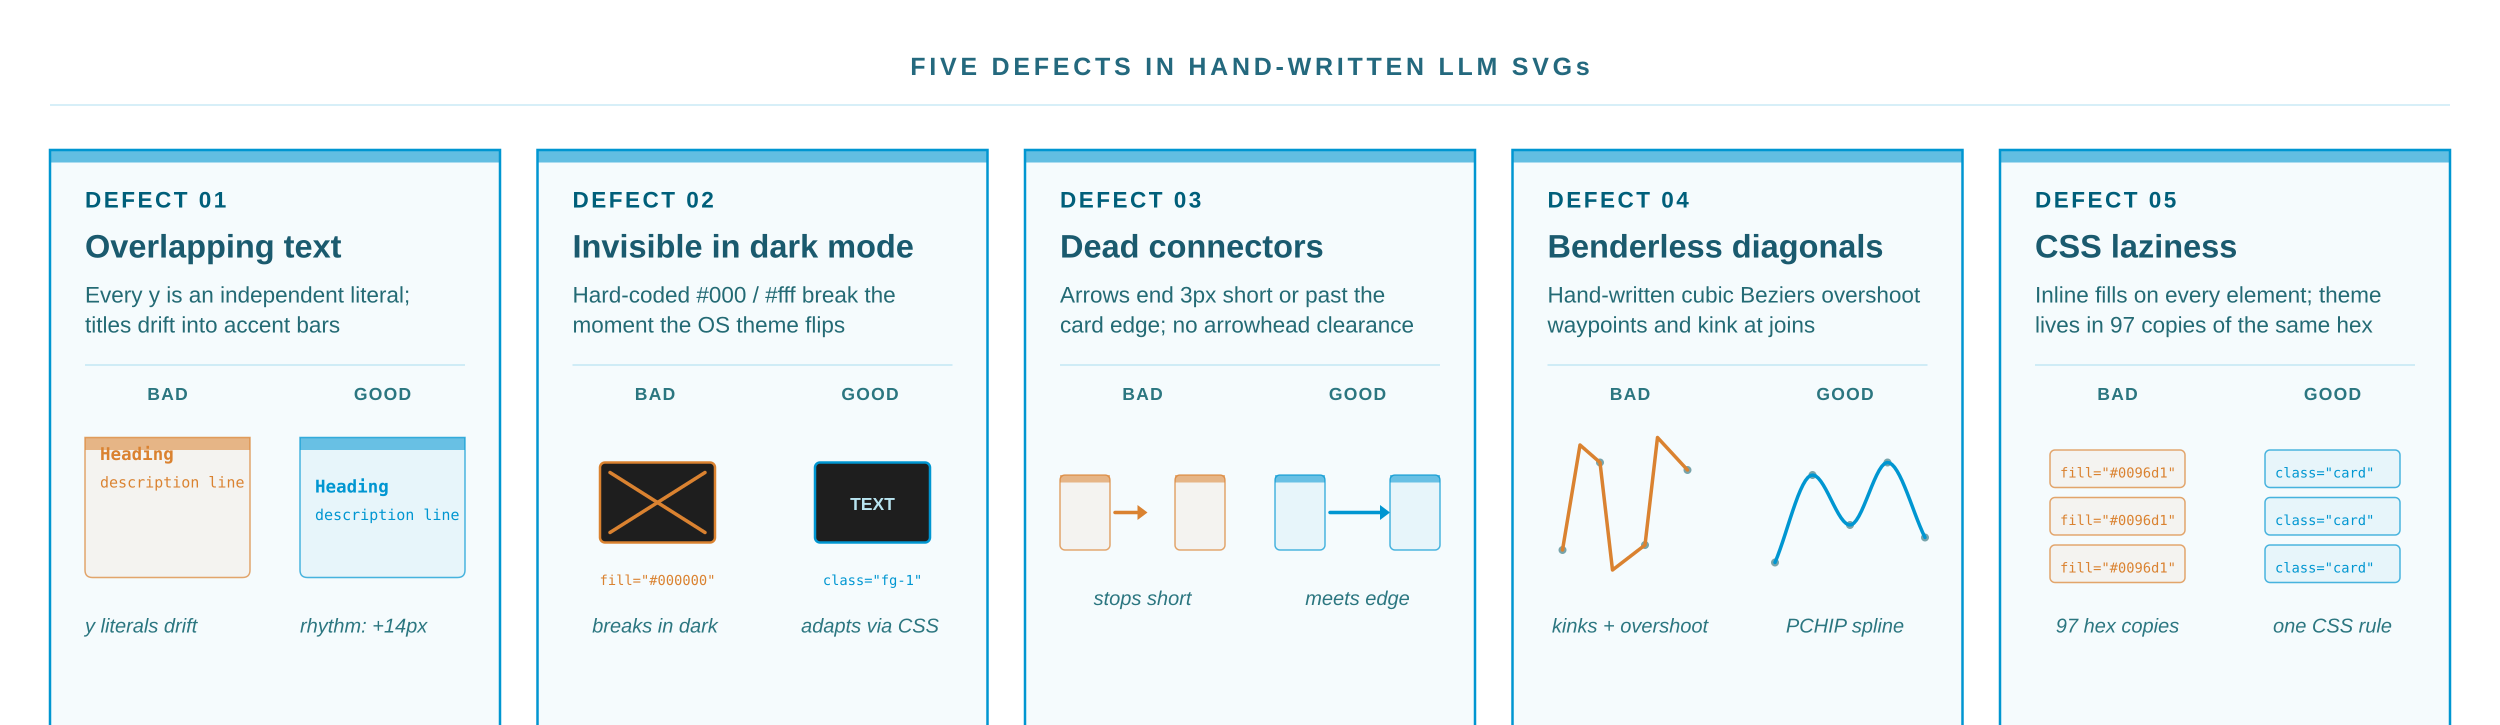
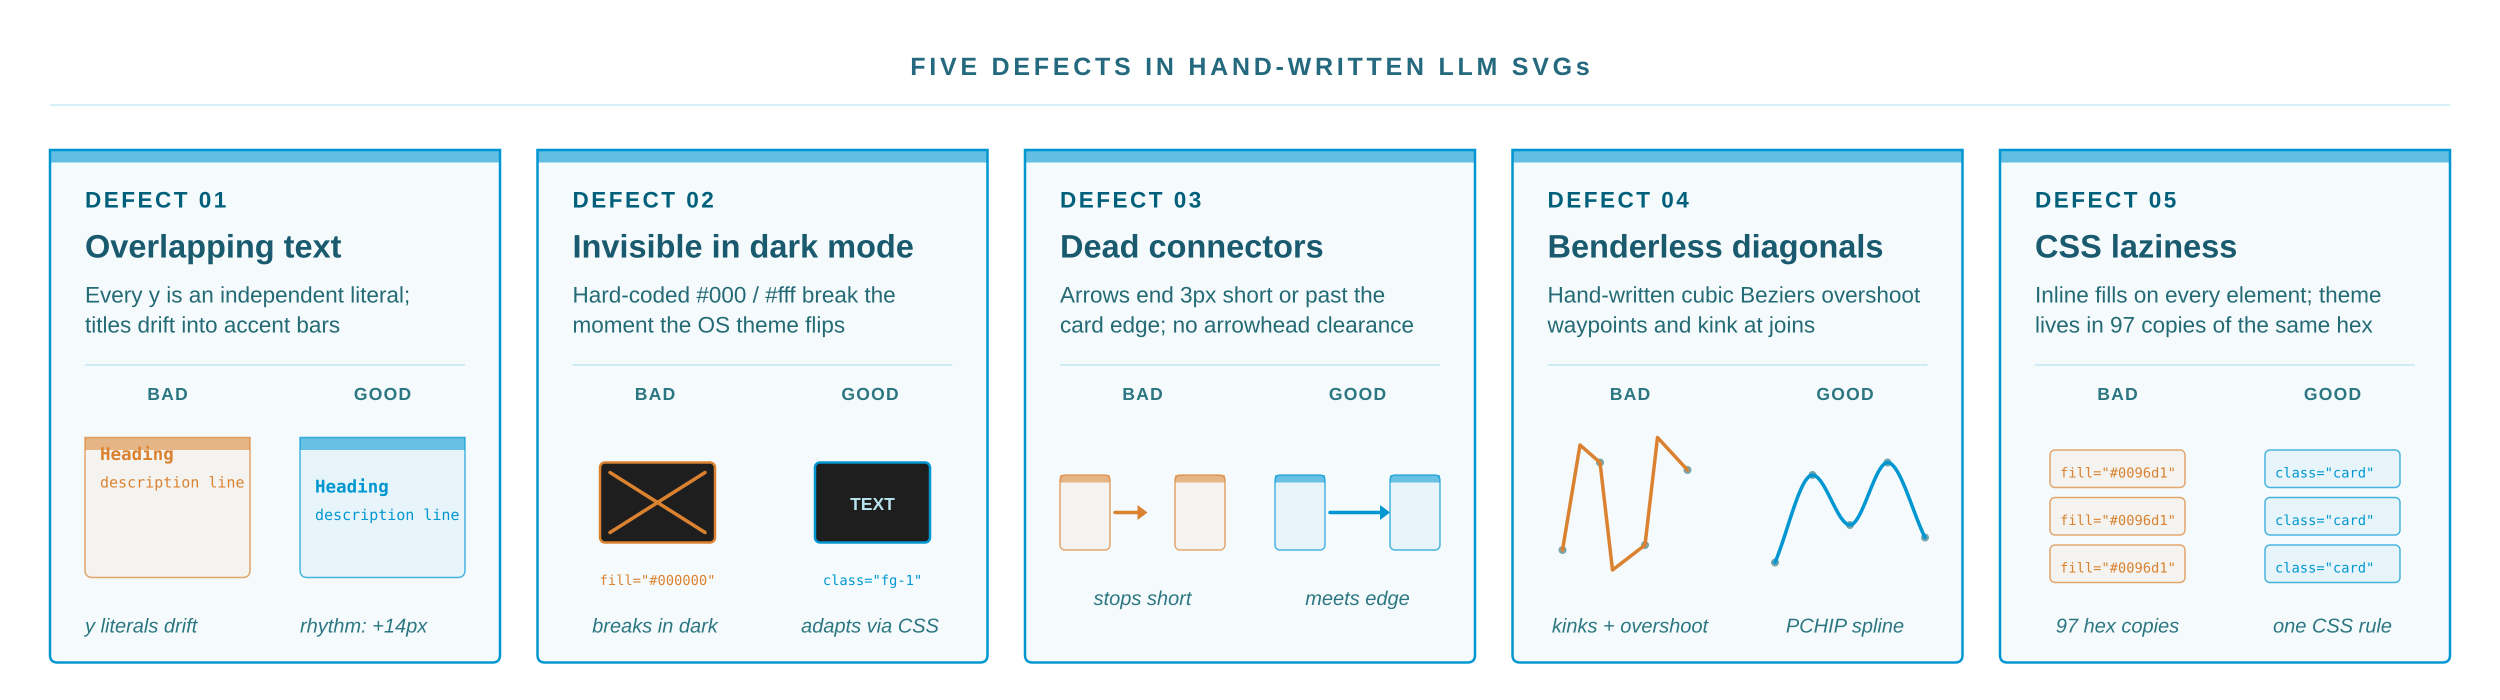
- <svg xmlns="http://www.w3.org/2000/svg" viewBox="0 0 1000 290">
+ <svg xmlns="http://www.w3.org/2000/svg" viewBox="0 0 1000 280">
  <style>
    .fg-1 { fill: #1a5a6e; }
    .fg-2 { fill: #24697e; }
    .fg-3 { fill: #236a74; }
    .fg-4 { fill: #2b7680; }
    .accent-1 { fill: #005f7a; }
    .accent-2 { fill: #7a4a15; }
    .card-body   { fill: #0096d1; fill-opacity: 0.04; }
    .card-stroke { fill: none; stroke: #0096d1; stroke-width: 1; }
    .accent-bar  { fill: #0096d1; opacity: 0.6; }
    .divider     { fill: none; stroke: #0096d1; stroke-width: 0.5; opacity: 0.25; }
    .eyebrow     { fill: #005f7a; font-family: Segoe UI, Arial, sans-serif; font-size: 9px; font-weight: 600; letter-spacing: 1px; }
    .title       { fill: #1a5a6e; font-family: Segoe UI, Arial, sans-serif; font-size: 13px; font-weight: 700; }
    .desc        { fill: #236a74; font-family: Segoe UI, Arial, sans-serif; font-size: 9px; }
    .minilabel   { fill: #2b7680; font-family: Segoe UI, Arial, sans-serif; font-size: 7px; font-weight: 600; letter-spacing: 0.5px; }
    .schem-good  { fill: none; stroke: #0096d1; stroke-width: 1.4; stroke-linejoin: round; stroke-linecap: round; }
    .schem-good-fill { fill: #0096d1; }
    .schem-bad   { fill: none; stroke: #da8230; stroke-width: 1.4; stroke-linejoin: round; stroke-linecap: round; }
    .schem-bad-fill  { fill: #da8230; }
    .schem-muted { fill: none; stroke: #236a74; stroke-width: 0.8; opacity: 0.55; }
    .schem-muted-fill { fill: #236a74; opacity: 0.6; }
    .mini-card-body   { fill: #0096d1; fill-opacity: 0.06; }
    .mini-card-stroke { fill: none; stroke: #0096d1; stroke-width: 0.6; opacity: 0.7; }
    .mini-card-bar    { fill: #0096d1; opacity: 0.55; }
    .mini-card-body-bad   { fill: #da8230; fill-opacity: 0.06; }
    .mini-card-stroke-bad { fill: none; stroke: #da8230; stroke-width: 0.6; opacity: 0.7; }
    .mini-card-bar-bad    { fill: #da8230; opacity: 0.55; }
    .inline-hex-text  { fill: #da8230; font-family: monospace; font-size: 5.5px; }
    .class-text       { fill: #0096d1; font-family: monospace; font-size: 5.5px; }
    .dark-bg-fill     { fill: #1e1e1e; }
    .invisible-text   { fill: #1e1e1e; font-family: Segoe UI, Arial, sans-serif; font-size: 7px; font-weight: 700; }
    .visible-text     { fill: #b8e4f0; font-family: Segoe UI, Arial, sans-serif; font-size: 7px; font-weight: 700; }
    .footnote    { fill: #2b7680; font-family: Segoe UI, Arial, sans-serif; font-size: 8px; font-style: italic; }
    .header      { fill: #24697e; font-family: Segoe UI, Arial, sans-serif; font-size: 10px; font-weight: 600; letter-spacing: 1.5px; }
    @media (prefers-color-scheme: dark) {
      .fg-1 { fill: #b8e4f0; }
      .fg-2 { fill: #8fd4e6; }
      .fg-3 { fill: #5aafc5; }
      .fg-4 { fill: #4099b3; }
      .accent-1 { fill: #5cc8e0; }
      .accent-2 { fill: #d4a04a; }
      .card-body   { fill: #5cc8e0; fill-opacity: 0.06; }
      .card-stroke { stroke: #5cc8e0; }
      .accent-bar  { fill: #5cc8e0; }
      .divider     { stroke: #5cc8e0; }
      .eyebrow     { fill: #5cc8e0; }
      .title       { fill: #b8e4f0; }
      .desc        { fill: #5aafc5; }
      .minilabel   { fill: #4099b3; }
      .schem-good      { stroke: #5cc8e0; }
      .schem-good-fill { fill: #5cc8e0; }
      .schem-bad       { stroke: #d4a04a; }
      .schem-bad-fill  { fill: #d4a04a; }
      .schem-muted     { stroke: #5aafc5; }
      .schem-muted-fill{ fill: #5aafc5; }
      .mini-card-body      { fill: #5cc8e0; fill-opacity: 0.08; }
      .mini-card-stroke    { stroke: #5cc8e0; }
      .mini-card-bar       { fill: #5cc8e0; }
      .mini-card-body-bad  { fill: #d4a04a; fill-opacity: 0.08; }
      .mini-card-stroke-bad{ stroke: #d4a04a; }
      .mini-card-bar-bad   { fill: #d4a04a; }
      .inline-hex-text { fill: #d4a04a; }
      .class-text      { fill: #5cc8e0; }
      .footnote    { fill: #4099b3; }
      .header      { fill: #8fd4e6; }
    }
  </style>
  <g id="guide-grid" display="none">
    <line x1="0" y1="60" x2="1000" y2="60" stroke="red" stroke-width="0.3" />
    <line x1="0" y1="146" x2="1000" y2="146" stroke="red" stroke-width="0.3" />
    <line x1="0" y1="310" x2="1000" y2="310" stroke="red" stroke-width="0.3" />
  </g>
  <g id="background">
-     <rect width="1000" height="290" fill="transparent" />
+     <rect width="1000" height="280" fill="transparent" />
  </g>
  <g id="nodes">
-     <path d="M20,60 H200 V307 Q200,310 197,310 H23 Q20,310 20,307 Z" class="card-body" />
-     <path d="M20,60 H200 V307 Q200,310 197,310 H23 Q20,310 20,307 Z" class="card-stroke" />
+     <path d="M20,60 H200 V262 Q200,265 197,265 H23 Q20,265 20,262 Z" class="card-body" />
+     <path d="M20,60 H200 V262 Q200,265 197,265 H23 Q20,265 20,262 Z" class="card-stroke" />
    <rect x="20" y="60" width="180" height="5" class="accent-bar" />
    <line x1="34" y1="146" x2="186" y2="146" class="divider" />
-     <path d="M215,60 H395 V307 Q395,310 392,310 H218 Q215,310 215,307 Z" class="card-body" />
-     <path d="M215,60 H395 V307 Q395,310 392,310 H218 Q215,310 215,307 Z" class="card-stroke" />
+     <path d="M215,60 H395 V262 Q395,265 392,265 H218 Q215,265 215,262 Z" class="card-body" />
+     <path d="M215,60 H395 V262 Q395,265 392,265 H218 Q215,265 215,262 Z" class="card-stroke" />
    <rect x="215" y="60" width="180" height="5" class="accent-bar" />
    <line x1="229" y1="146" x2="381" y2="146" class="divider" />
-     <path d="M410,60 H590 V307 Q590,310 587,310 H413 Q410,310 410,307 Z" class="card-body" />
-     <path d="M410,60 H590 V307 Q590,310 587,310 H413 Q410,310 410,307 Z" class="card-stroke" />
+     <path d="M410,60 H590 V262 Q590,265 587,265 H413 Q410,265 410,262 Z" class="card-body" />
+     <path d="M410,60 H590 V262 Q590,265 587,265 H413 Q410,265 410,262 Z" class="card-stroke" />
    <rect x="410" y="60" width="180" height="5" class="accent-bar" />
    <line x1="424" y1="146" x2="576" y2="146" class="divider" />
-     <path d="M605,60 H785 V307 Q785,310 782,310 H608 Q605,310 605,307 Z" class="card-body" />
-     <path d="M605,60 H785 V307 Q785,310 782,310 H608 Q605,310 605,307 Z" class="card-stroke" />
+     <path d="M605,60 H785 V262 Q785,265 782,265 H608 Q605,265 605,262 Z" class="card-body" />
+     <path d="M605,60 H785 V262 Q785,265 782,265 H608 Q605,265 605,262 Z" class="card-stroke" />
    <rect x="605" y="60" width="180" height="5" class="accent-bar" />
    <line x1="619" y1="146" x2="771" y2="146" class="divider" />
-     <path d="M800,60 H980 V307 Q980,310 977,310 H803 Q800,310 800,307 Z" class="card-body" />
-     <path d="M800,60 H980 V307 Q980,310 977,310 H803 Q800,310 800,307 Z" class="card-stroke" />
+     <path d="M800,60 H980 V262 Q980,265 977,265 H803 Q800,265 800,262 Z" class="card-body" />
+     <path d="M800,60 H980 V262 Q980,265 977,265 H803 Q800,265 800,262 Z" class="card-stroke" />
    <rect x="800" y="60" width="180" height="5" class="accent-bar" />
    <line x1="814" y1="146" x2="966" y2="146" class="divider" />
  </g>
  <g id="connectors">
    <line x1="446" y1="205" x2="455" y2="205" class="schem-bad" />
    <polygon points="455,202 459,205 455,208" class="schem-bad-fill" />
    <line x1="532" y1="205" x2="552" y2="205" class="schem-good" />
    <polygon points="552,202 556,205 552,208" class="schem-good-fill" />
  </g>
  <g id="content">
    <text x="500" y="30" text-anchor="middle" class="header">FIVE DEFECTS IN HAND-WRITTEN LLM SVGs</text>
    <line x1="20" y1="42" x2="980" y2="42" stroke="#0096d1" stroke-width="0.5" opacity="0.25" />
    <text x="34" y="83" class="eyebrow">DEFECT 01</text>
    <text x="34" y="103" class="title">Overlapping text</text>
    <text x="34" y="121" class="desc">Every y is an independent literal;</text>
    <text x="34" y="133" class="desc">titles drift into accent bars</text>
    <text x="67" y="160" text-anchor="middle" class="minilabel">BAD</text>
    <text x="153" y="160" text-anchor="middle" class="minilabel">GOOD</text>
    <path d="M34,175 H100 V228 Q100,231 97,231 H37 Q34,231 34,228 Z" class="mini-card-body-bad" />
    <path d="M34,175 H100 V228 Q100,231 97,231 H37 Q34,231 34,228 Z" class="mini-card-stroke-bad" />
    <rect x="34" y="175" width="66" height="5" class="mini-card-bar-bad" />
    <text x="40" y="184" class="inline-hex-text" style="font-size:7px;font-weight:700;">Heading</text>
    <text x="40" y="195" class="inline-hex-text" style="font-size:6px;">description line</text>
    <path d="M120,175 H186 V228 Q186,231 183,231 H123 Q120,231 120,228 Z" class="mini-card-body" />
    <path d="M120,175 H186 V228 Q186,231 183,231 H123 Q120,231 120,228 Z" class="mini-card-stroke" />
    <rect x="120" y="175" width="66" height="5" class="mini-card-bar" />
    <text x="126" y="197" class="class-text" style="font-size:7px;font-weight:700;">Heading</text>
    <text x="126" y="208" class="class-text" style="font-size:6px;">description line</text>
    <text x="34" y="253" class="footnote">y literals drift</text>
    <text x="120" y="253" class="footnote">rhythm: +14px</text>
    <text x="229" y="83" class="eyebrow">DEFECT 02</text>
    <text x="229" y="103" class="title">Invisible in dark mode</text>
    <text x="229" y="121" class="desc">Hard-coded #000 / #fff break the</text>
    <text x="229" y="133" class="desc">moment the OS theme flips</text>
    <text x="262" y="160" text-anchor="middle" class="minilabel">BAD</text>
    <text x="348" y="160" text-anchor="middle" class="minilabel">GOOD</text>
    <rect x="240" y="185" width="46" height="32" rx="2" class="dark-bg-fill" stroke="#da8230" stroke-width="1" />
    <text x="263" y="204" text-anchor="middle" class="invisible-text">TEXT</text>
    <line x1="244" y1="189" x2="282" y2="213" stroke="#da8230" stroke-width="1.4" stroke-linecap="round" />
    <line x1="282" y1="189" x2="244" y2="213" stroke="#da8230" stroke-width="1.4" stroke-linecap="round" />
    <text x="263" y="234" text-anchor="middle" class="inline-hex-text">fill="#000000"</text>
    <rect x="326" y="185" width="46" height="32" rx="2" class="dark-bg-fill" stroke="#0096d1" stroke-width="1" />
    <text x="349" y="204" text-anchor="middle" class="visible-text">TEXT</text>
    <text x="349" y="234" text-anchor="middle" class="class-text">class="fg-1"</text>
    <text x="262" y="253" text-anchor="middle" class="footnote">breaks in dark</text>
    <text x="348" y="253" text-anchor="middle" class="footnote">adapts via CSS</text>
    <text x="424" y="83" class="eyebrow">DEFECT 03</text>
    <text x="424" y="103" class="title">Dead connectors</text>
    <text x="424" y="121" class="desc">Arrows end 3px short or past the</text>
    <text x="424" y="133" class="desc">card edge; no arrowhead clearance</text>
    <text x="457" y="160" text-anchor="middle" class="minilabel">BAD</text>
    <text x="543" y="160" text-anchor="middle" class="minilabel">GOOD</text>
    <rect x="424" y="190" width="20" height="30" rx="2" class="mini-card-body-bad" />
    <rect x="424" y="190" width="20" height="30" rx="2" class="mini-card-stroke-bad" />
    <rect x="424" y="190" width="20" height="3" class="mini-card-bar-bad" />
    <rect x="470" y="190" width="20" height="30" rx="2" class="mini-card-body-bad" />
    <rect x="470" y="190" width="20" height="30" rx="2" class="mini-card-stroke-bad" />
    <rect x="470" y="190" width="20" height="3" class="mini-card-bar-bad" />
    <rect x="510" y="190" width="20" height="30" rx="2" class="mini-card-body" />
    <rect x="510" y="190" width="20" height="30" rx="2" class="mini-card-stroke" />
    <rect x="510" y="190" width="20" height="3" class="mini-card-bar" />
    <rect x="556" y="190" width="20" height="30" rx="2" class="mini-card-body" />
    <rect x="556" y="190" width="20" height="30" rx="2" class="mini-card-stroke" />
    <rect x="556" y="190" width="20" height="3" class="mini-card-bar" />
    <text x="457" y="242" text-anchor="middle" class="footnote">stops short</text>
    <text x="543" y="242" text-anchor="middle" class="footnote">meets edge</text>
    <text x="619" y="83" class="eyebrow">DEFECT 04</text>
    <text x="619" y="103" class="title">Benderless diagonals</text>
    <text x="619" y="121" class="desc">Hand-written cubic Beziers overshoot</text>
    <text x="619" y="133" class="desc">waypoints and kink at joins</text>
    <text x="652" y="160" text-anchor="middle" class="minilabel">BAD</text>
    <text x="738" y="160" text-anchor="middle" class="minilabel">GOOD</text>
    <circle cx="625" cy="220" r="1.6" class="schem-muted-fill" />
    <circle cx="640" cy="185" r="1.6" class="schem-muted-fill" />
    <circle cx="658" cy="218" r="1.6" class="schem-muted-fill" />
    <circle cx="675" cy="188" r="1.6" class="schem-muted-fill" />
    <path d="M625,220 L632,178 L640,185 L645,228 L658,218 L663,175 L675,188" class="schem-bad" />
    <circle cx="710" cy="225" r="1.6" class="schem-muted-fill" />
    <circle cx="725" cy="190" r="1.6" class="schem-muted-fill" />
    <circle cx="740" cy="210" r="1.6" class="schem-muted-fill" />
    <circle cx="755" cy="185" r="1.6" class="schem-muted-fill" />
    <circle cx="770" cy="215" r="1.6" class="schem-muted-fill" />
    <path d="M710.0,225.0 L711.02,222.48 L712.03,219.7 L713.05,216.73 L714.07,213.63 L715.08,210.48 L716.1,207.33 L717.12,204.25 L718.14,201.31 L719.15,198.56 L720.17,196.09 L721.19,193.95 L722.2,192.21 L723.22,190.93 L724.24,190.18 L725.25,190.02 L726.27,190.41 L727.29,191.25 L728.31,192.49 L729.32,194.02 L730.34,195.8 L731.36,197.73 L732.37,199.75 L733.39,201.77 L734.41,203.73 L735.42,205.55 L736.44,207.16 L737.46,208.47 L738.47,209.42 L739.49,209.93 L740.51,209.92 L741.53,209.28 L742.54,208.09 L743.56,206.45 L744.58,204.44 L745.59,202.16 L746.61,199.71 L747.63,197.18 L748.64,194.66 L749.66,192.25 L750.68,190.03 L751.69,188.11 L752.71,186.57 L753.73,185.51 L754.75,185.02 L755.76,185.15 L756.78,185.79 L757.8,186.89 L758.81,188.39 L759.83,190.22 L760.85,192.34 L761.86,194.69 L762.88,197.21 L763.9,199.85 L764.92,202.55 L765.93,205.26 L766.95,207.91 L767.97,210.46 L768.98,212.84 L770.0,215.0" class="schem-good" />
    <text x="652" y="253" text-anchor="middle" class="footnote">kinks + overshoot</text>
    <text x="738" y="253" text-anchor="middle" class="footnote">PCHIP spline</text>
    <text x="814" y="83" class="eyebrow">DEFECT 05</text>
    <text x="814" y="103" class="title">CSS laziness</text>
    <text x="814" y="121" class="desc">Inline fills on every element; theme</text>
    <text x="814" y="133" class="desc">lives in 97 copies of the same hex</text>
    <text x="847" y="160" text-anchor="middle" class="minilabel">BAD</text>
    <text x="933" y="160" text-anchor="middle" class="minilabel">GOOD</text>
    <rect x="820" y="180" width="54" height="15" rx="2" class="mini-card-body-bad" />
    <rect x="820" y="180" width="54" height="15" rx="2" class="mini-card-stroke-bad" />
    <text x="824" y="191" class="inline-hex-text">fill="#0096d1"</text>
    <rect x="820" y="199" width="54" height="15" rx="2" class="mini-card-body-bad" />
    <rect x="820" y="199" width="54" height="15" rx="2" class="mini-card-stroke-bad" />
    <text x="824" y="210" class="inline-hex-text">fill="#0096d1"</text>
    <rect x="820" y="218" width="54" height="15" rx="2" class="mini-card-body-bad" />
    <rect x="820" y="218" width="54" height="15" rx="2" class="mini-card-stroke-bad" />
    <text x="824" y="229" class="inline-hex-text">fill="#0096d1"</text>
    <rect x="906" y="180" width="54" height="15" rx="2" class="mini-card-body" />
    <rect x="906" y="180" width="54" height="15" rx="2" class="mini-card-stroke" />
    <text x="910" y="191" class="class-text">class="card"</text>
    <rect x="906" y="199" width="54" height="15" rx="2" class="mini-card-body" />
    <rect x="906" y="199" width="54" height="15" rx="2" class="mini-card-stroke" />
    <text x="910" y="210" class="class-text">class="card"</text>
    <rect x="906" y="218" width="54" height="15" rx="2" class="mini-card-body" />
    <rect x="906" y="218" width="54" height="15" rx="2" class="mini-card-stroke" />
    <text x="910" y="229" class="class-text">class="card"</text>
    <text x="847" y="253" text-anchor="middle" class="footnote">97 hex copies</text>
    <text x="933" y="253" text-anchor="middle" class="footnote">one CSS rule</text>
  </g>
  <g id="callouts">
    
  </g>
</svg>
